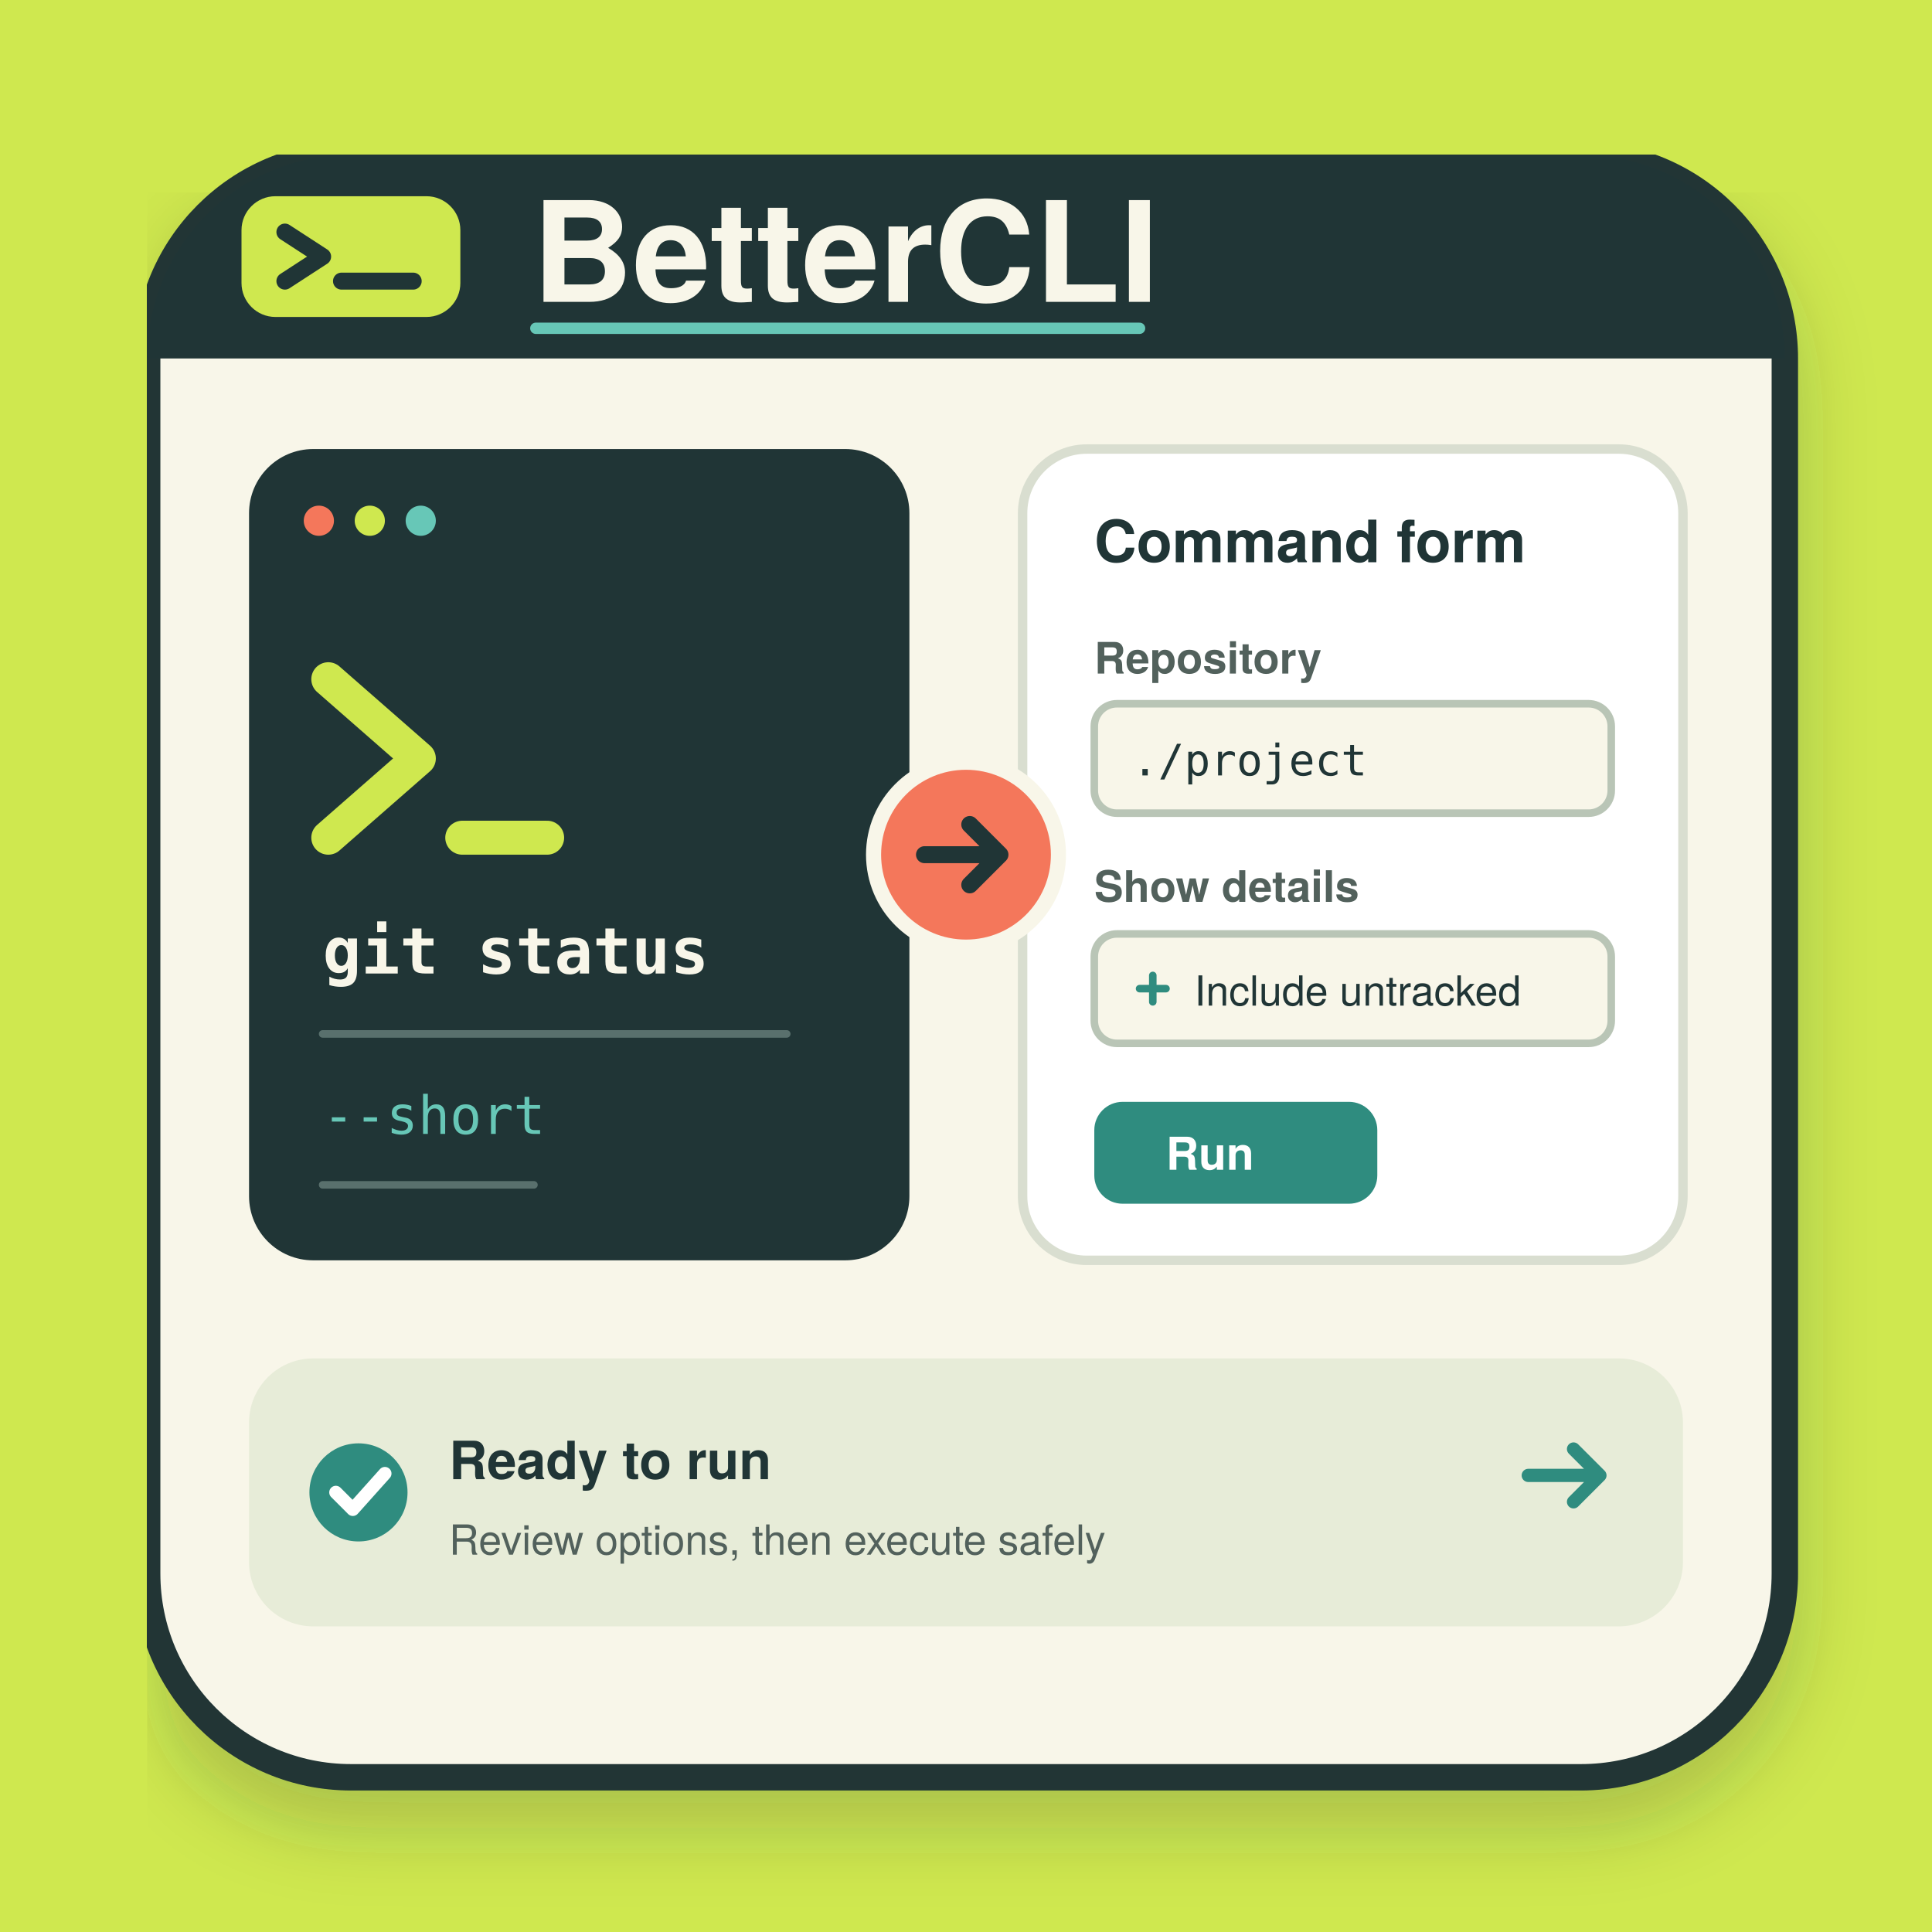
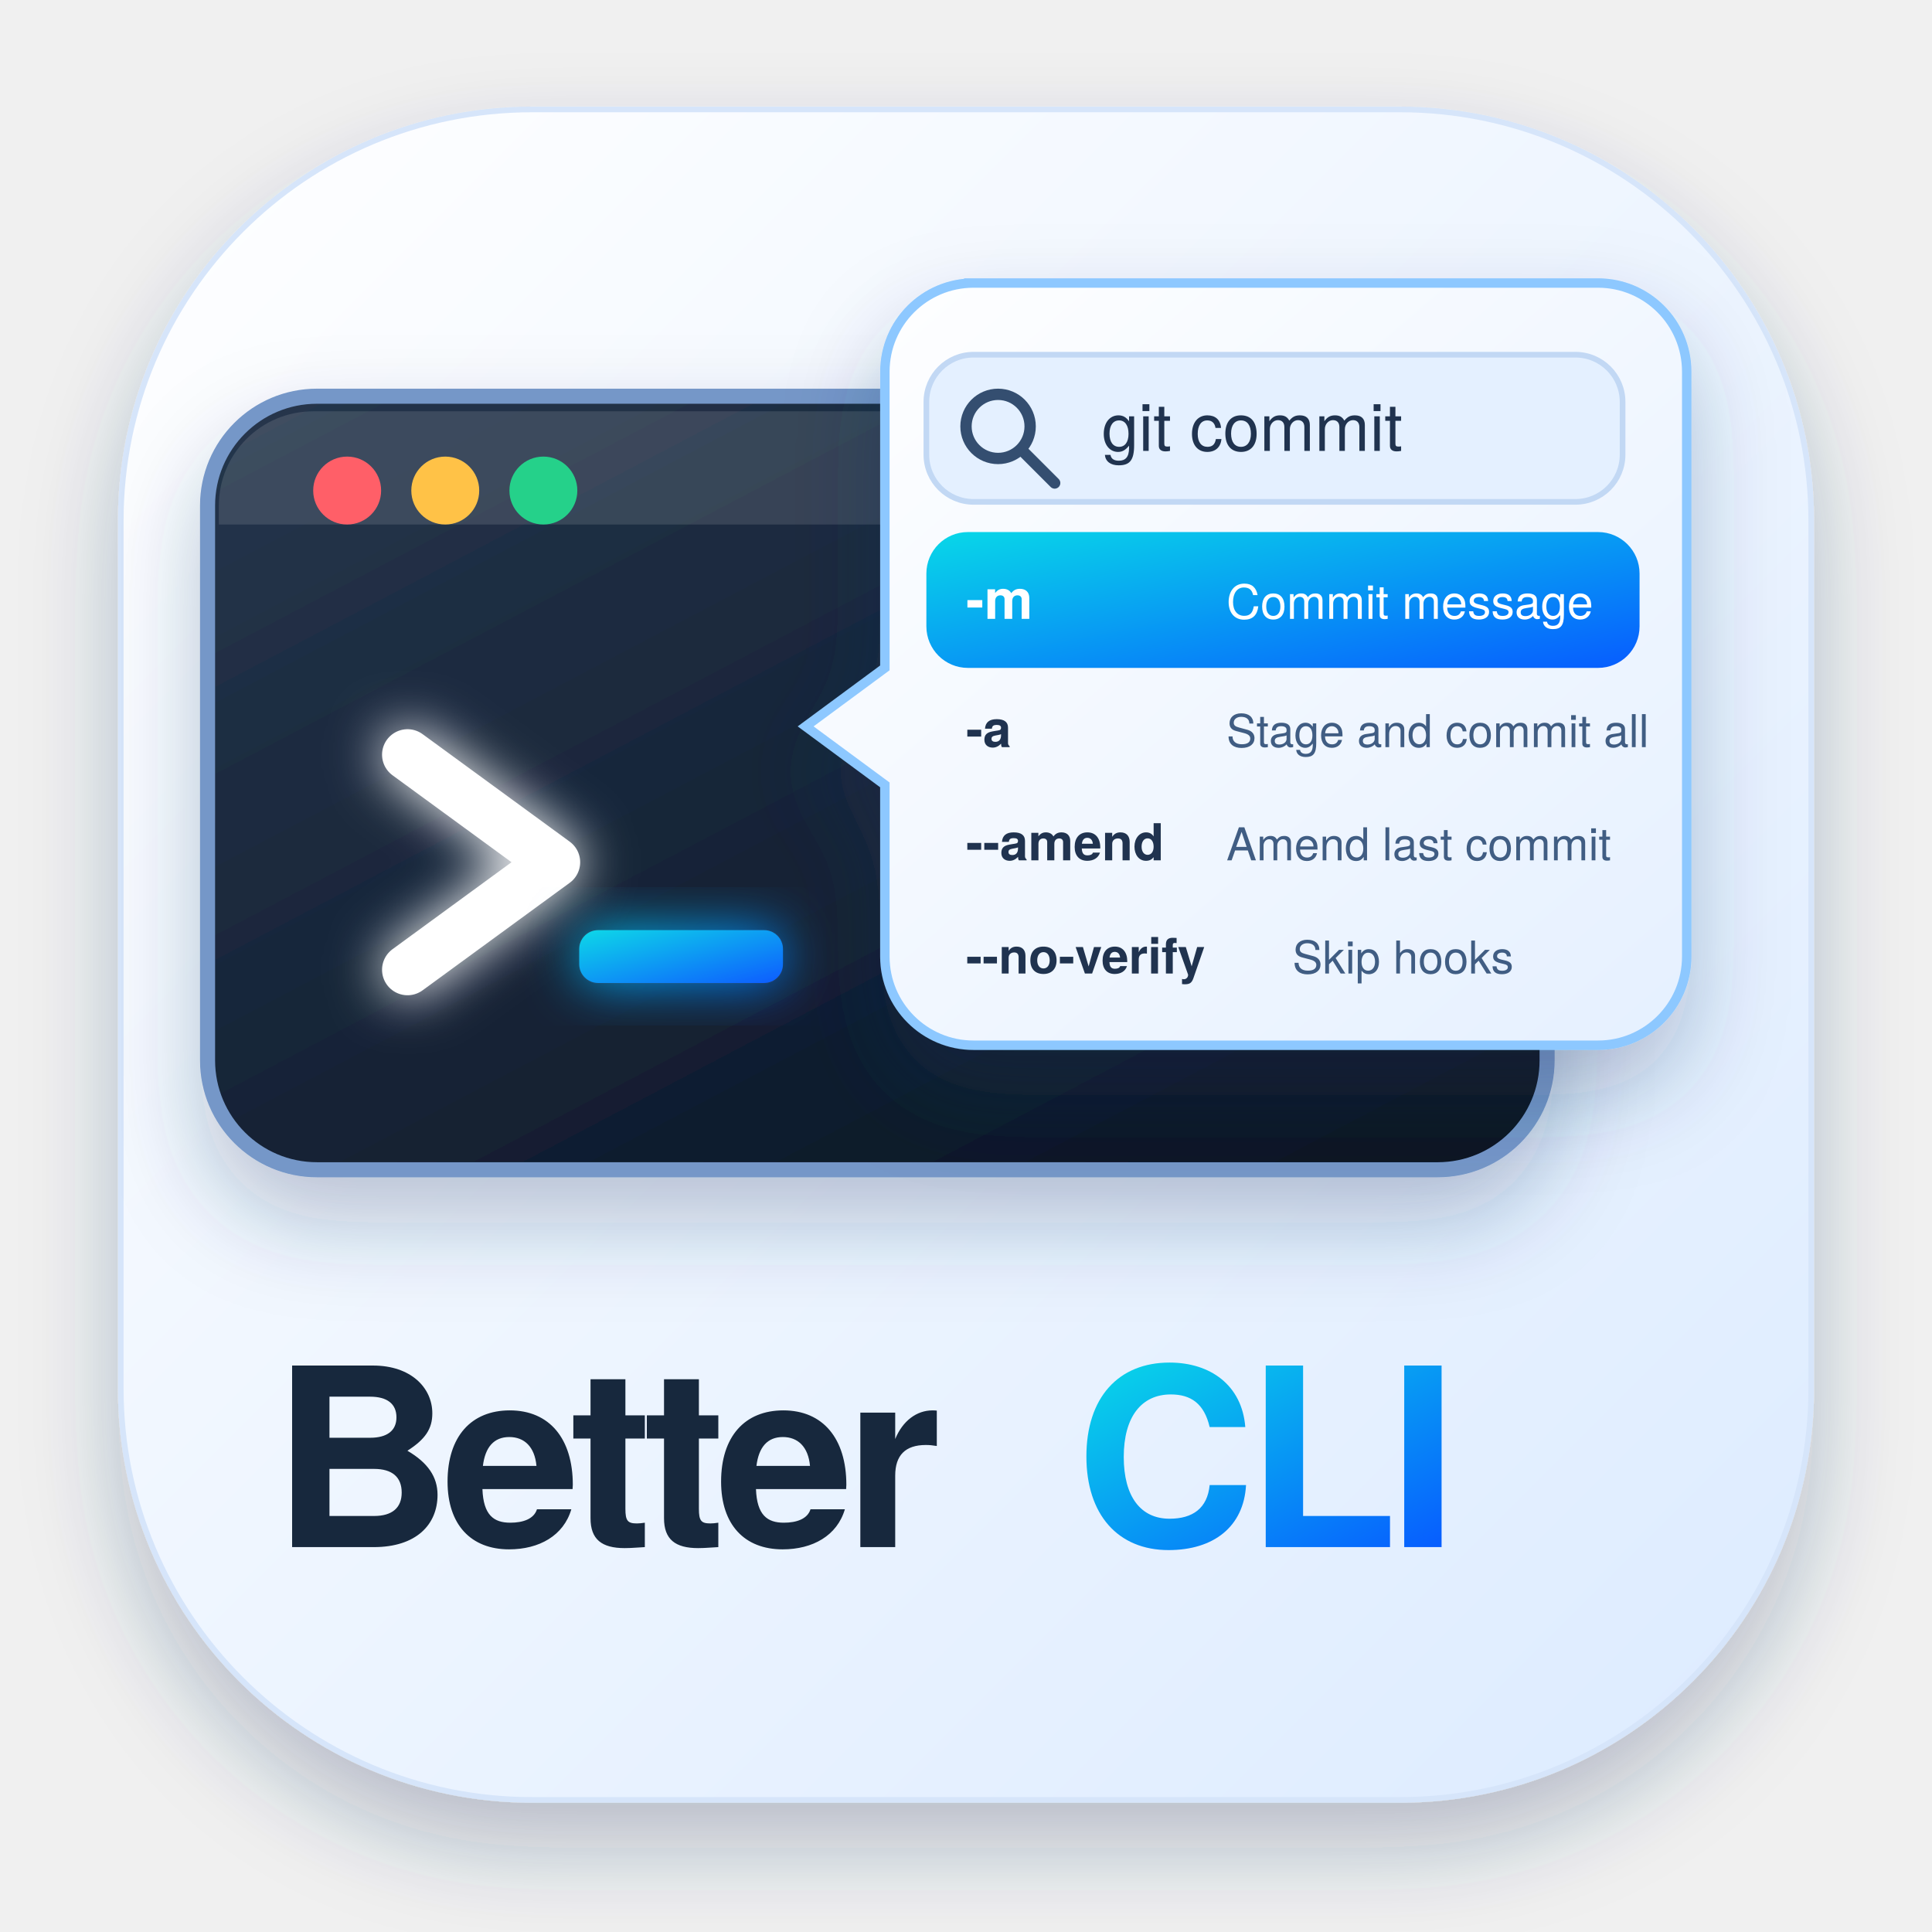
<svg xmlns="http://www.w3.org/2000/svg" width="1024" height="1024" viewBox="0 0 1024 1024">
  <defs>
-     <clipPath id="window-clip">
-       <rect x="78" y="82" width="868" height="860" rx="108" />
+     <linearGradient id="tile" x1="0" y1="0" x2="1" y2="1">
+       <stop stop-color="#FFFFFF" />
+       <stop offset="1" stop-color="#DCEBFF" />
+     </linearGradient>
+     <linearGradient id="terminal" x1="0" y1="0" x2="0.9" y2="1">
+       <stop stop-color="#26364D" />
+       <stop offset="1" stop-color="#071322" />
+     </linearGradient>
+     <linearGradient id="panel" x1="0" y1="0" x2="1" y2="1">
+       <stop stop-color="#FFFFFF" />
+       <stop offset="1" stop-color="#E5F0FF" />
+     </linearGradient>
+     <linearGradient id="blue" x1="0" y1="0" x2="1" y2="1">
+       <stop stop-color="#08D8E8" />
+       <stop offset="1" stop-color="#075CFF" />
+     </linearGradient>
+     <filter id="shadow" x="-20%" y="-20%" width="140%" height="150%">
+       <feDropShadow dx="0" dy="24" stdDeviation="24" flood-color="#193A66" flood-opacity="0.27" />
+     </filter>
+     <filter id="glow" x="-80%" y="-80%" width="260%" height="260%">
+       <feGaussianBlur stdDeviation="14" result="blur" />
+       <feMerge>
+         <feMergeNode in="blur" />
+         <feMergeNode in="SourceGraphic" />
+       </feMerge>
+     </filter>
+     <clipPath id="tile-clip">
+       <rect x="64" y="58" width="896" height="896" rx="218" />
    </clipPath>
-     <filter id="shadow" x="0" y="0" width="120%" height="120%">
-       <feDropShadow dx="0" dy="20" stdDeviation="20" flood-color="#203536" flood-opacity="0.22" />
-     </filter>
  </defs>
-   <rect width="1024" height="1024" fill="#CFE84F" />
-   <rect x="78" y="82" width="868" height="860" rx="108" fill="#F8F6E9" stroke="#203536" stroke-width="14" filter="url(#shadow)" />
-   <g clip-path="url(#window-clip)">
-     <path d="M78 190V82h868v108z" fill="#203536" />
-     <rect x="128" y="104" width="116" height="64" rx="18" fill="#CFE84F" />
-     <path d="m151 123 20 13-20 13m30 0h38" fill="none" stroke="#203536" stroke-width="9" stroke-linecap="round" stroke-linejoin="round" />
-     <text x="282" y="160" fill="#F8F6E9" font-family="Avenir Next, Helvetica Neue, sans-serif" font-size="74" font-weight="800">BetterCLI</text>
-     <path d="M284 174h320" fill="none" stroke="#67C7B7" stroke-width="6" stroke-linecap="round" />
-     <rect x="132" y="238" width="350" height="430" rx="34" fill="#203536" />
-     <circle cx="169" cy="276" r="8" fill="#F4775B" />
-     <circle cx="196" cy="276" r="8" fill="#CFE84F" />
-     <circle cx="223" cy="276" r="8" fill="#67C7B7" />
-     <path d="m174 360 48 42-48 42" fill="none" stroke="#CFE84F" stroke-width="18" stroke-linecap="round" stroke-linejoin="round" />
-     <path d="M245 444h45" fill="none" stroke="#CFE84F" stroke-width="18" stroke-linecap="round" />
-     <text x="171" y="516" fill="#F8F6E9" font-family="SFMono-Regular, Menlo, monospace" font-size="34" font-weight="600">git status</text>
-     <path d="M171 548h246" fill="none" stroke="#59706D" stroke-width="4" stroke-linecap="round" />
-     <text x="171" y="601" fill="#67C7B7" font-family="SFMono-Regular, Menlo, monospace" font-size="28">--short</text>
-     <path d="M171 628h112" fill="none" stroke="#59706D" stroke-width="4" stroke-linecap="round" />
-     <rect x="542" y="238" width="350" height="430" rx="34" fill="#FFFFFF" stroke="#D9DED0" stroke-width="5" />
-     <text x="580" y="298" fill="#203536" font-family="Avenir Next, Helvetica Neue, sans-serif" font-size="31" font-weight="700">Command form</text>
-     <text x="580" y="357" fill="#52615C" font-family="Avenir Next, Helvetica Neue, sans-serif" font-size="23" font-weight="600">Repository</text>
-     <rect x="580" y="373" width="274" height="58" rx="12" fill="#F8F6E9" stroke="#B9C5B6" stroke-width="4" />
-     <text x="600" y="411" fill="#203536" font-family="SFMono-Regular, Menlo, monospace" font-size="23">./project</text>
-     <text x="580" y="478" fill="#52615C" font-family="Avenir Next, Helvetica Neue, sans-serif" font-size="23" font-weight="600">Show details</text>
-     <rect x="580" y="495" width="274" height="58" rx="12" fill="#F8F6E9" stroke="#B9C5B6" stroke-width="4" />
-     <path d="M604 524h14m-7-7v14" fill="none" stroke="#2F8C7F" stroke-width="4" stroke-linecap="round" />
-     <text x="633" y="533" fill="#203536" font-family="Avenir Next, Helvetica Neue, sans-serif" font-size="22">Include untracked</text>
-     <rect x="580" y="584" width="150" height="54" rx="15" fill="#2F8C7F" />
-     <text x="618" y="620" fill="#FFFFFF" font-family="Avenir Next, Helvetica Neue, sans-serif" font-size="24" font-weight="700">Run</text>
-     <circle cx="512" cy="453" r="49" fill="#F4775B" stroke="#F8F6E9" stroke-width="8" />
-     <path d="M490 453h40m-16-16 16 16-16 16" fill="none" stroke="#203536" stroke-width="9" stroke-linecap="round" stroke-linejoin="round" />
-     <rect x="132" y="720" width="760" height="142" rx="34" fill="#E7ECD8" />
-     <circle cx="190" cy="791" r="26" fill="#2F8C7F" />
-     <path d="m178 791 9 9 17-19" fill="none" stroke="#FFFFFF" stroke-width="7" stroke-linecap="round" stroke-linejoin="round" />
-     <text x="238" y="784" fill="#203536" font-family="Avenir Next, Helvetica Neue, sans-serif" font-size="28" font-weight="700">Ready to run</text>
-     <text x="238" y="824" fill="#52615C" font-family="Avenir Next, Helvetica Neue, sans-serif" font-size="22">Review options, then execute safely</text>
-     <path d="M810 782h38m-14-14 14 14-14 14" fill="none" stroke="#2F8C7F" stroke-width="7" stroke-linecap="round" stroke-linejoin="round" />
+   <rect x="64" y="58" width="896" height="896" rx="218" fill="url(#tile)" stroke="#D6E5FA" stroke-width="3" filter="url(#shadow)" />
+   <g clip-path="url(#tile-clip)">
+     <rect x="110" y="210" width="710" height="410" rx="58" fill="url(#terminal)" stroke="#7597C8" stroke-width="8" filter="url(#shadow)" />
+     <path d="M116 278v-10a50 50 0 0 1 50-50h598a50 50 0 0 1 50 50v10z" fill="#FFFFFF" fill-opacity=".12" />
+     <circle cx="184" cy="260" r="18" fill="#FF5F68" />
+     <circle cx="236" cy="260" r="18" fill="#FFC247" />
+     <circle cx="288" cy="260" r="18" fill="#25D18A" />
+     <path d="m216 400 78 57-78 57" fill="none" stroke="#FFFFFF" stroke-width="27" stroke-linecap="round" stroke-linejoin="round" filter="url(#glow)" />
+     <rect x="307" y="493" width="108" height="28" rx="10" fill="url(#blue)" filter="url(#glow)" />
+     <path d="M511 150h336a47 47 0 0 1 47 47v310a47 47 0 0 1-47 47H516a47 47 0 0 1-47-47v-91l-42-31 42-31V197a47 47 0 0 1 47-47z" fill="url(#panel)" stroke="#8DC8FF" stroke-width="5" filter="url(#shadow)" />
+     <rect x="491" y="188" width="369" height="78" rx="25" fill="#E4F0FF" stroke="#C2D8F4" stroke-width="3" />
+     <circle cx="529" cy="226" r="17" fill="none" stroke="#344E70" stroke-width="6" />
+     <path d="m542 239 17 17" stroke="#344E70" stroke-width="6" stroke-linecap="round" />
+     <text x="584" y="239" fill="#20334F" font-family="Avenir Next, Helvetica Neue, sans-serif" font-size="35">git commit</text>
+     <rect x="491" y="282" width="378" height="72" rx="22" fill="url(#blue)" />
+     <text x="512" y="328" fill="#FFFFFF" font-family="Avenir Next, Helvetica Neue, sans-serif" font-size="29" font-weight="700">-m</text>
+     <text x="650" y="328" fill="#FFFFFF" font-family="Avenir Next, Helvetica Neue, sans-serif" font-size="25">Commit message</text>
+     <text x="512" y="396" fill="#20334F" font-family="Avenir Next, Helvetica Neue, sans-serif" font-size="27" font-weight="600">-a</text>
+     <text x="650" y="396" fill="#405D83" font-family="Avenir Next, Helvetica Neue, sans-serif" font-size="24">Stage and commit all</text>
+     <text x="512" y="456" fill="#20334F" font-family="Avenir Next, Helvetica Neue, sans-serif" font-size="27" font-weight="600">--amend</text>
+     <text x="650" y="456" fill="#405D83" font-family="Avenir Next, Helvetica Neue, sans-serif" font-size="24">Amend last commit</text>
+     <text x="512" y="516" fill="#20334F" font-family="Avenir Next, Helvetica Neue, sans-serif" font-size="26" font-weight="600">--no-verify</text>
+     <text x="685" y="516" fill="#405D83" font-family="Avenir Next, Helvetica Neue, sans-serif" font-size="24">Skip hooks</text>
+     <text x="144" y="820" fill="#17283D" font-family="Avenir Next, Helvetica Neue, sans-serif" font-size="132" font-weight="800" letter-spacing="-5">Better</text>
+     <text x="570" y="820" fill="url(#blue)" font-family="Avenir Next, Helvetica Neue, sans-serif" font-size="132" font-weight="800" letter-spacing="-5">CLI</text>
  </g>
</svg>
